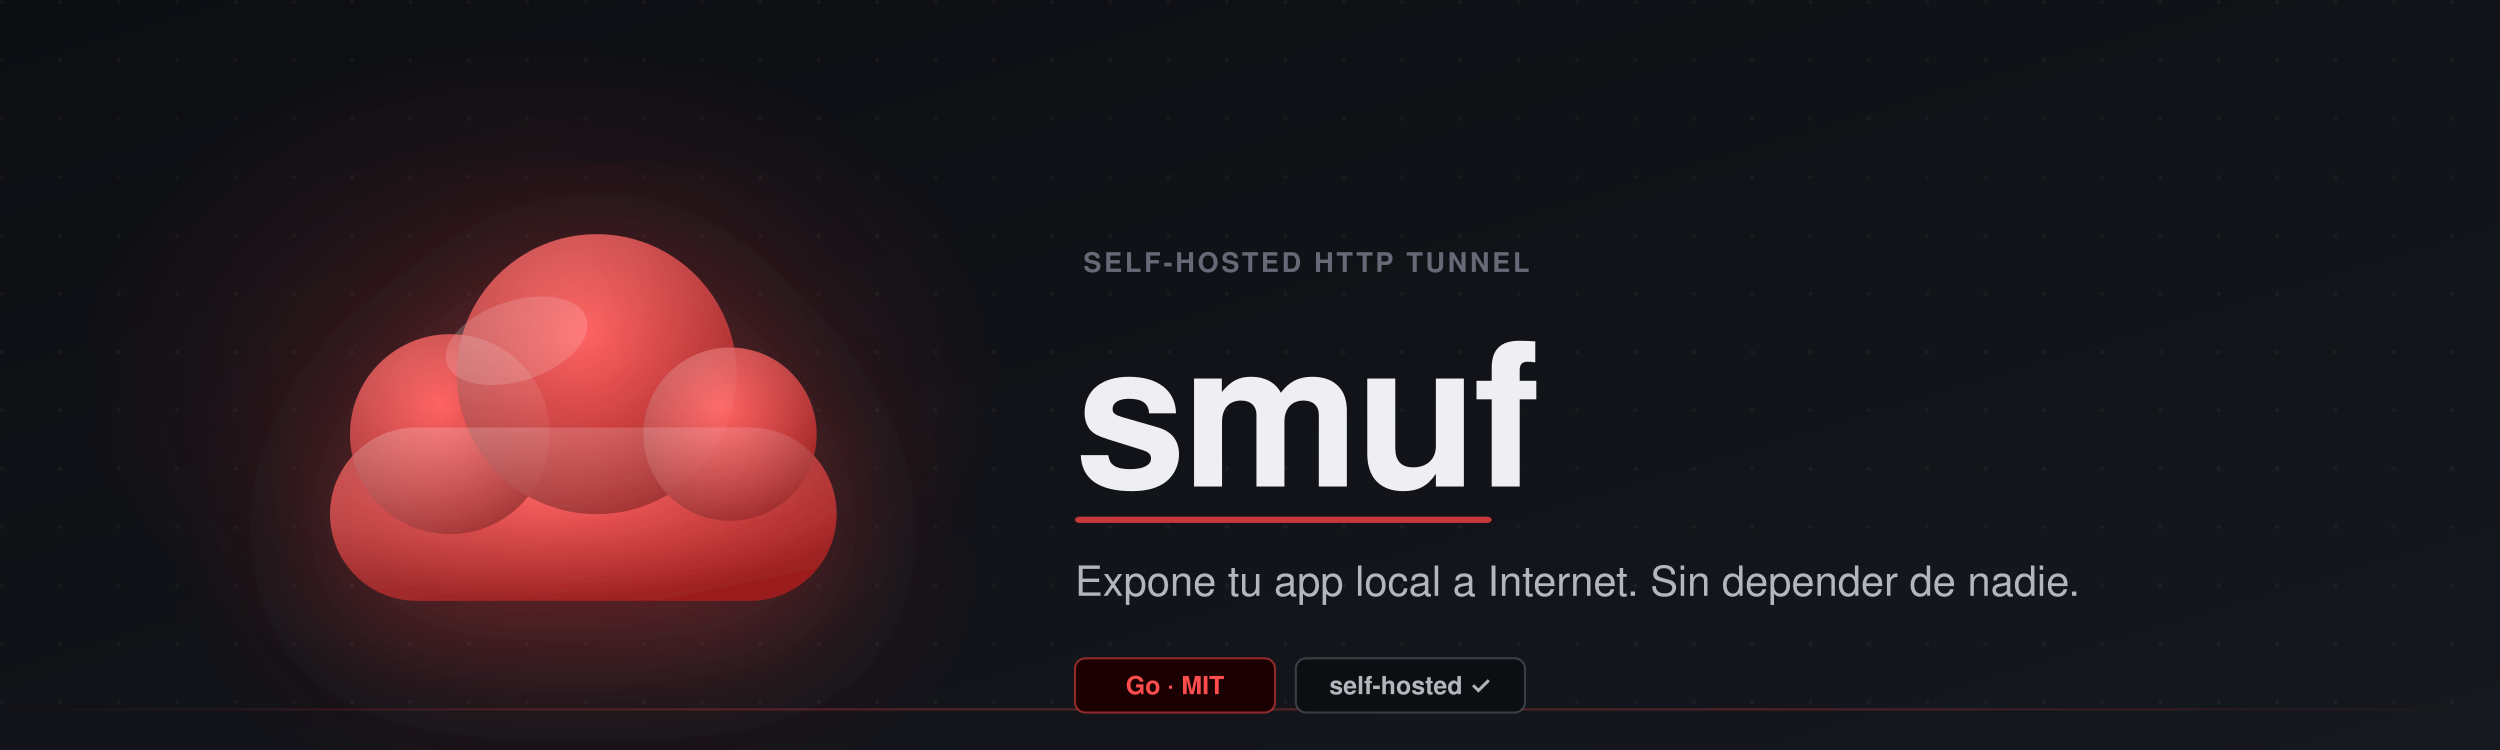
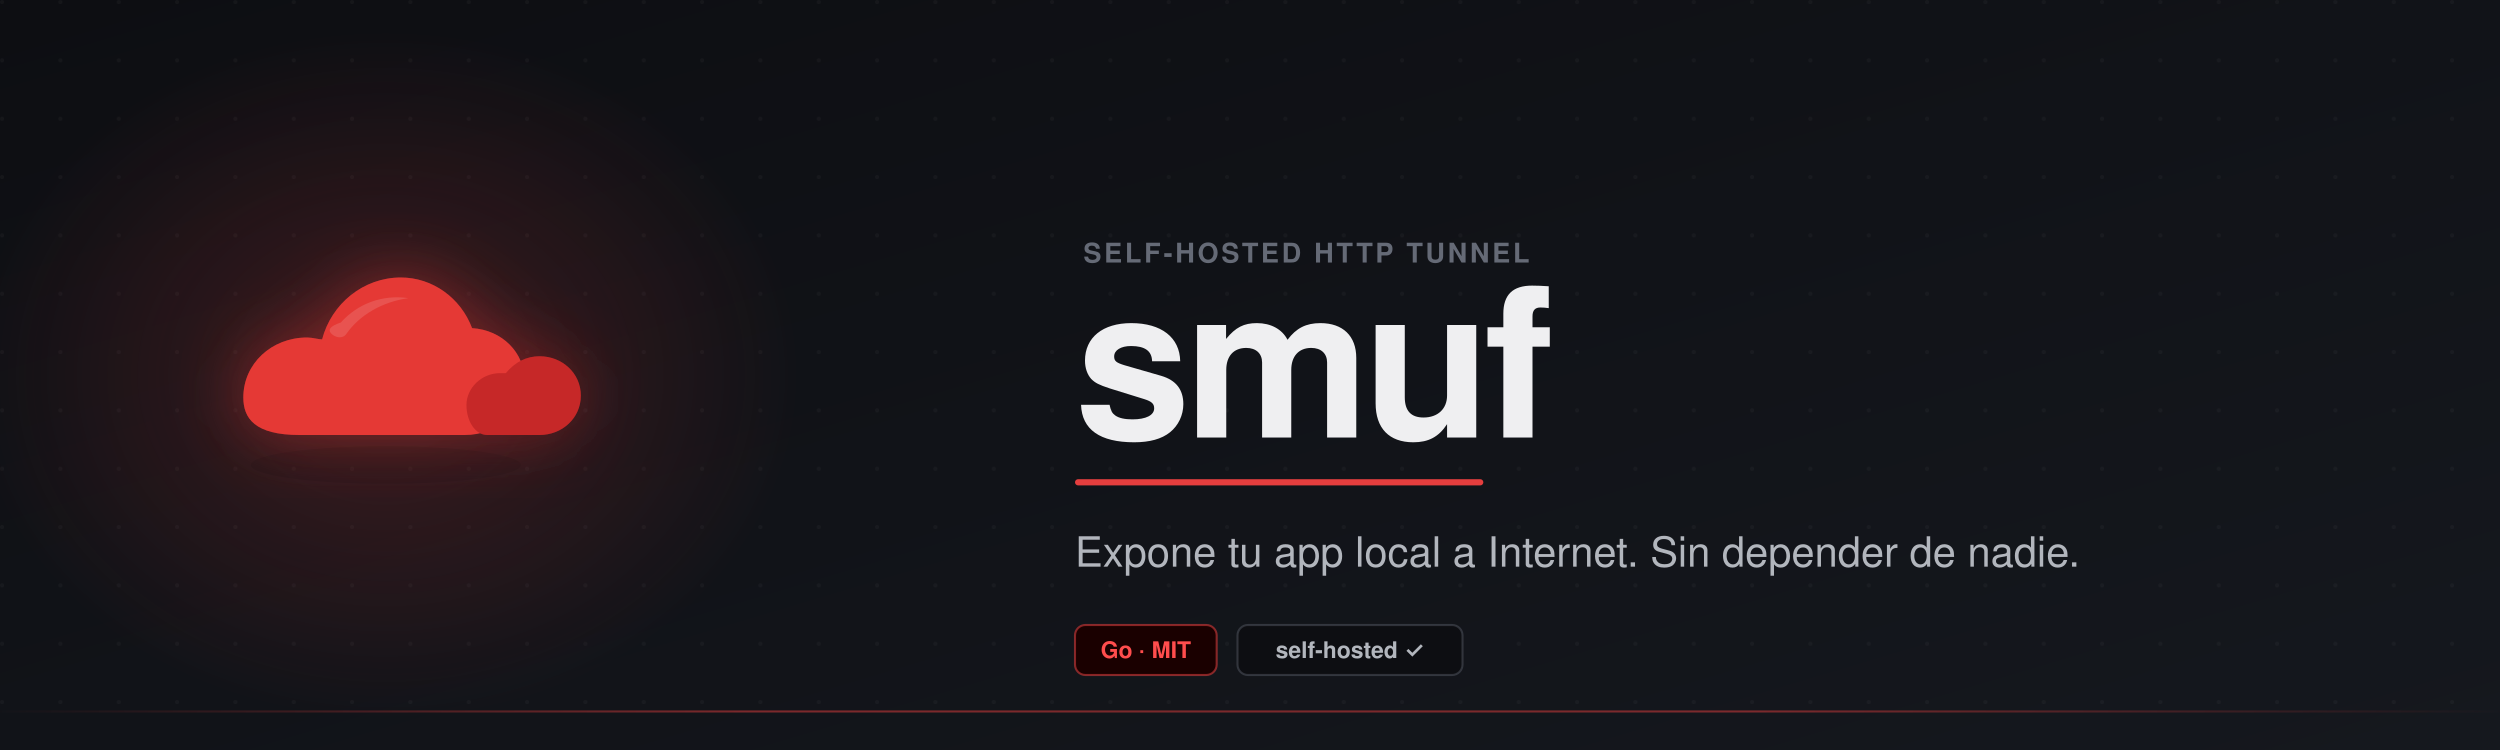
- <svg xmlns="http://www.w3.org/2000/svg" viewBox="0 0 1200 360" width="1200" height="360">
+ <svg xmlns="http://www.w3.org/2000/svg" viewBox="0 0 1200 360">
  <defs>
-     <linearGradient id="bgGrad" x1="0%" y1="0%" x2="100%" y2="100%">
+     <linearGradient id="bg" x1="0%" y1="0%" x2="100%" y2="100%">
      <stop offset="0%" stop-color="#0d0e12" />
      <stop offset="100%" stop-color="#15181e" />
    </linearGradient>
    <radialGradient id="glow" cx="50%" cy="50%" r="50%">
-       <stop offset="0%" stop-color="#E53E3E" stop-opacity="0.18" />
+       <stop offset="0%" stop-color="#E53E3E" stop-opacity="0.22" />
      <stop offset="100%" stop-color="#E53E3E" stop-opacity="0" />
    </radialGradient>
-     <radialGradient id="cloudGrad" cx="45%" cy="35%" r="65%">
-       <stop offset="0%" stop-color="#FF4D4D" />
-       <stop offset="100%" stop-color="#9B1C1C" />
-     </radialGradient>
-     <linearGradient id="cloudShine" x1="20%" y1="0%" x2="80%" y2="100%">
-       <stop offset="0%" stop-color="#ffffff" stop-opacity="0.20" />
-       <stop offset="100%" stop-color="#ffffff" stop-opacity="0" />
+     <linearGradient id="lineGrad" x1="0%" y1="0%" x2="100%" y2="0%">
+       <stop offset="0%" stop-color="#E53E3E" stop-opacity="0" />
+       <stop offset="30%" stop-color="#E53E3E" stop-opacity="0.5" />
+       <stop offset="70%" stop-color="#E53E3E" stop-opacity="0.5" />
+       <stop offset="100%" stop-color="#E53E3E" stop-opacity="0" />
    </linearGradient>
-     <filter id="cloudShadow" x="-30%" y="-30%" width="160%" height="180%">
-       <feDropShadow dx="0" dy="6" stdDeviation="12" flood-color="#E53E3E" flood-opacity="0.40" />
+     <filter id="cloudGlow" x="-40%" y="-40%" width="180%" height="180%">
+       <feGaussianBlur stdDeviation="18" result="blur" />
+       <feComposite in="SourceGraphic" in2="blur" operator="over" />
    </filter>
    <pattern id="dots" x="0" y="0" width="28" height="28" patternUnits="userSpaceOnUse">
-       <circle cx="1" cy="1" r="1" fill="#ffffff" opacity="0.04" />
+       <circle cx="1" cy="1" r="1" fill="#ffffff" opacity="0.035" />
    </pattern>
-     <linearGradient id="lineGrad" x1="0%" y1="0%" x2="100%" y2="0%">
-       <stop offset="0%" stop-color="#E53E3E" stop-opacity="0" />
-       <stop offset="30%" stop-color="#E53E3E" stop-opacity="0.6" />
-       <stop offset="70%" stop-color="#E53E3E" stop-opacity="0.6" />
-       <stop offset="100%" stop-color="#E53E3E" stop-opacity="0" />
-     </linearGradient>
  </defs>
-   <rect width="1200" height="360" fill="url(#bgGrad)" />
+   <style>
+     /* ── Cloud dispersion animation ── */
+ 
+     /* Main cloud body: expands and fades, then snaps back */
+     #cloud-main {
+       animation: disperse-main 5s cubic-bezier(0.4, 0, 0.2, 1) infinite;
+       transform-box: fill-box;
+       transform-origin: center center;
+     }
+ 
+     /* Front bump: drifts right + more agressive fade, small delay */
+     #cloud-bump {
+       animation: disperse-bump 5s cubic-bezier(0.4, 0, 0.2, 1) infinite;
+       animation-delay: 0.18s;
+       transform-box: fill-box;
+       transform-origin: center center;
+     }
+ 
+     /* Highlight follows the main cloud */
+     #cloud-highlight {
+       animation: disperse-highlight 5s cubic-bezier(0.4, 0, 0.2, 1) infinite;
+       transform-box: fill-box;
+       transform-origin: center center;
+     }
+ 
+     /* Ground shadow shrinks and fades as cloud disperses */
+     #cloud-shadow {
+       animation: disperse-shadow 5s cubic-bezier(0.4, 0, 0.2, 1) infinite;
+       transform-box: fill-box;
+       transform-origin: center center;
+     }
+ 
+     /* Glow layer dims when dispersed */
+     #cloud-glow-layer {
+       animation: disperse-glow 5s cubic-bezier(0.4, 0, 0.2, 1) infinite;
+     }
+ 
+     /* Ambient ellipse follows */
+     #cloud-ambient {
+       animation: disperse-ambient 5s cubic-bezier(0.4, 0, 0.2, 1) infinite;
+     }
+ 
+     /* ── Keyframes ── */
+ 
+     /* 0–22%: hold normal | 22–58%: disperse | 58–78%: reform | 78–100%: hold */
+ 
+     @keyframes disperse-main {
+       0%,  22% { transform: scale(1);    opacity: 1;    }
+       58%      { transform: scale(1.09); opacity: 0.25; }
+       78%, 100%{ transform: scale(1);    opacity: 1;    }
+     }
+ 
+     @keyframes disperse-bump {
+       0%,  22% { transform: translate(0px, 0px)  scale(1);    opacity: 1;    }
+       58%      { transform: translate(9px, 3px)  scale(1.15); opacity: 0.15; }
+       78%, 100%{ transform: translate(0px, 0px)  scale(1);    opacity: 1;    }
+     }
+ 
+     @keyframes disperse-highlight {
+       0%,  22% { transform: translate(0px, 0px) scale(1);    opacity: 1;    }
+       58%      { transform: translate(-4px,-5px) scale(1.1); opacity: 0.2;  }
+       78%, 100%{ transform: translate(0px, 0px) scale(1);    opacity: 1;    }
+     }
+ 
+     @keyframes disperse-shadow {
+       0%,  22% { transform: scale(1);    opacity: 1;   }
+       58%      { transform: scale(0.6);  opacity: 0;   }
+       78%, 100%{ transform: scale(1);    opacity: 1;   }
+     }
+ 
+     @keyframes disperse-glow {
+       0%,  22% { opacity: 0.45; }
+       58%      { opacity: 0.06; }
+       78%, 100%{ opacity: 0.45; }
+     }
+ 
+     @keyframes disperse-ambient {
+       0%,  22% { opacity: 1;    }
+       58%      { opacity: 0.15; }
+       78%, 100%{ opacity: 1;    }
+     }
+   </style>
+   <rect width="1200" height="360" fill="url(#bg)" />
  <rect width="1200" height="360" fill="url(#dots)" />
-   <ellipse cx="260" cy="180" rx="220" ry="160" fill="url(#glow)" />
-   <rect x="0" y="340" width="1200" height="1" fill="url(#lineGrad)" opacity="0.5" />
-   <g transform="translate(120,90) scale(3.2)" filter="url(#cloudShadow)">
-     <g fill="url(#cloudGrad)">
-       <rect x="12" y="36" width="76" height="26" rx="13" />
-       <circle cx="30" cy="37" r="15" />
-       <circle cx="52" cy="28" r="21" />
-       <circle cx="72" cy="37" r="13" />
-     </g>
-     <g fill="url(#cloudShine)">
-       <rect x="12" y="36" width="76" height="26" rx="13" />
-       <circle cx="30" cy="37" r="15" />
-       <circle cx="52" cy="28" r="21" />
-       <circle cx="72" cy="37" r="13" />
-     </g>
-     <ellipse cx="40" cy="23" rx="11" ry="6" fill="#ffffff" opacity="0.15" transform="rotate(-18,40,23)" />
+   <ellipse id="cloud-ambient" cx="185" cy="180" rx="200" ry="165" fill="url(#glow)" />
+   <g id="cloud-glow-layer" transform="translate(70,108) scale(0.9)" filter="url(#cloudGlow)" opacity="0.45" fill="none" fill-rule="evenodd">
+     <path fill="#E53935" d="M82 112 H170 C188 112 202 99 202 83 C202 68 190 56 174 55          C168 39 153 28 136 28 C116 28 99 42 94 61          C92 61 89 60 86 60 C67 60 52 74 52 92          C52 103 58 112 82 112Z" />
+     <path fill="#C62828" d="M182 112 H210 C222 112 232 103 232 91 C232 79 222 70 210 70          C203 70 197 73 192 79 C191 79 190 79 189 79          C179 79 171 87 171 96 C171 105 176 112 182 112Z" />
  </g>
-   <text x="520" y="126" font-family="system-ui, -apple-system, Segoe UI, Helvetica, Arial" font-size="13" font-weight="600" letter-spacing="1.3" text-transform="uppercase" fill="#656a76" dominant-baseline="middle">
-     SELF-HOSTED HTTP TUNNEL
-   </text>
-   <text x="516" y="200" font-family="system-ui, -apple-system, Segoe UI, Helvetica, Arial" font-size="96" font-weight="700" letter-spacing="-2" fill="#efeff1" dominant-baseline="middle">
-     smuf
-   </text>
-   <rect x="516" y="248" width="200" height="3" rx="2" fill="#E53E3E" opacity="0.85" />
-   <text x="516" y="286" font-family="system-ui, -apple-system, Segoe UI, Helvetica, Arial" font-size="20" font-weight="400" fill="#b2b6bd" letter-spacing="0">
+   <g transform="translate(70,108) scale(0.9)" fill="none" fill-rule="evenodd">
+     <ellipse id="cloud-shadow" cx="128" cy="128" rx="72" ry="10" fill="#00000014" />
+     <path id="cloud-main" fill="#E53935" d="M82 112 H170 C188 112 202 99 202 83 C202 68 190 56 174 55          C168 39 153 28 136 28 C116 28 99 42 94 61          C92 61 89 60 86 60 C67 60 52 74 52 92          C52 103 58 112 82 112Z" />
+     <path id="cloud-bump" fill="#C62828" d="M182 112 H210 C222 112 232 103 232 91 C232 79 222 70 210 70          C203 70 197 73 192 79 C191 79 190 79 189 79          C179 79 171 87 171 96 C171 105 176 112 182 112Z" />
+     <path id="cloud-highlight" fill="#FFFFFF22" d="M104 52 C113 42 126 37 140 39 C126 41 114 48 107 58          C105 61 101 60 99 58 C97 56 98 54 104 52Z" />
+   </g>
+   <rect x="0" y="341" width="1200" height="1" fill="url(#lineGrad)" />
+   <text x="520" y="126" font-family="system-ui,-apple-system,Segoe UI,Helvetica,Arial" font-size="13" font-weight="600" letter-spacing="1.3" fill="#656a76">SELF-HOSTED HTTP TUNNEL</text>
+   <text x="516" y="210" font-family="system-ui,-apple-system,Segoe UI,Helvetica,Arial" font-size="100" font-weight="700" letter-spacing="-3" fill="#efeff1">smuf</text>
+   <rect x="516" y="230" width="196" height="3" rx="1.5" fill="#E53E3E" />
+   <text x="516" y="272" font-family="system-ui,-apple-system,Segoe UI,Helvetica,Arial" font-size="20" font-weight="400" fill="#b2b6bd">
    Expone tu app local a Internet. Sin depender de nadie.
  </text>
-   <rect x="516" y="316" width="96" height="26" rx="5" fill="#1a0000" stroke="#E53E3E" stroke-width="1" stroke-opacity="0.6" />
-   <text x="564" y="329" font-family="system-ui, -apple-system, Segoe UI, Helvetica, Arial" font-size="12" font-weight="600" fill="#FF4D4D" text-anchor="middle" dominant-baseline="middle">
-     Go · MIT
-   </text>
-   <rect x="622" y="316" width="110" height="26" rx="5" fill="#0d0e12" stroke="#656a76" stroke-width="1" stroke-opacity="0.5" />
-   <text x="677" y="329" font-family="system-ui, -apple-system, Segoe UI, Helvetica, Arial" font-size="12" font-weight="600" fill="#b2b6bd" text-anchor="middle" dominant-baseline="middle">
-     self-hosted ✓
-   </text>
+   <rect x="516" y="300" width="68" height="24" rx="5" fill="#1a0000" stroke="#E53E3E" stroke-width="1" stroke-opacity="0.55" />
+   <text x="550" y="312" font-family="system-ui,-apple-system,Segoe UI,Helvetica,Arial" font-size="11" font-weight="600" fill="#FF4D4D" text-anchor="middle" dominant-baseline="middle">Go · MIT</text>
+   <rect x="594" y="300" width="108" height="24" rx="5" fill="#0d0e12" stroke="#656a76" stroke-width="1" stroke-opacity="0.4" />
+   <text x="648" y="312" font-family="system-ui,-apple-system,Segoe UI,Helvetica,Arial" font-size="11" font-weight="600" fill="#b2b6bd" text-anchor="middle" dominant-baseline="middle">self-hosted ✓</text>
</svg>
